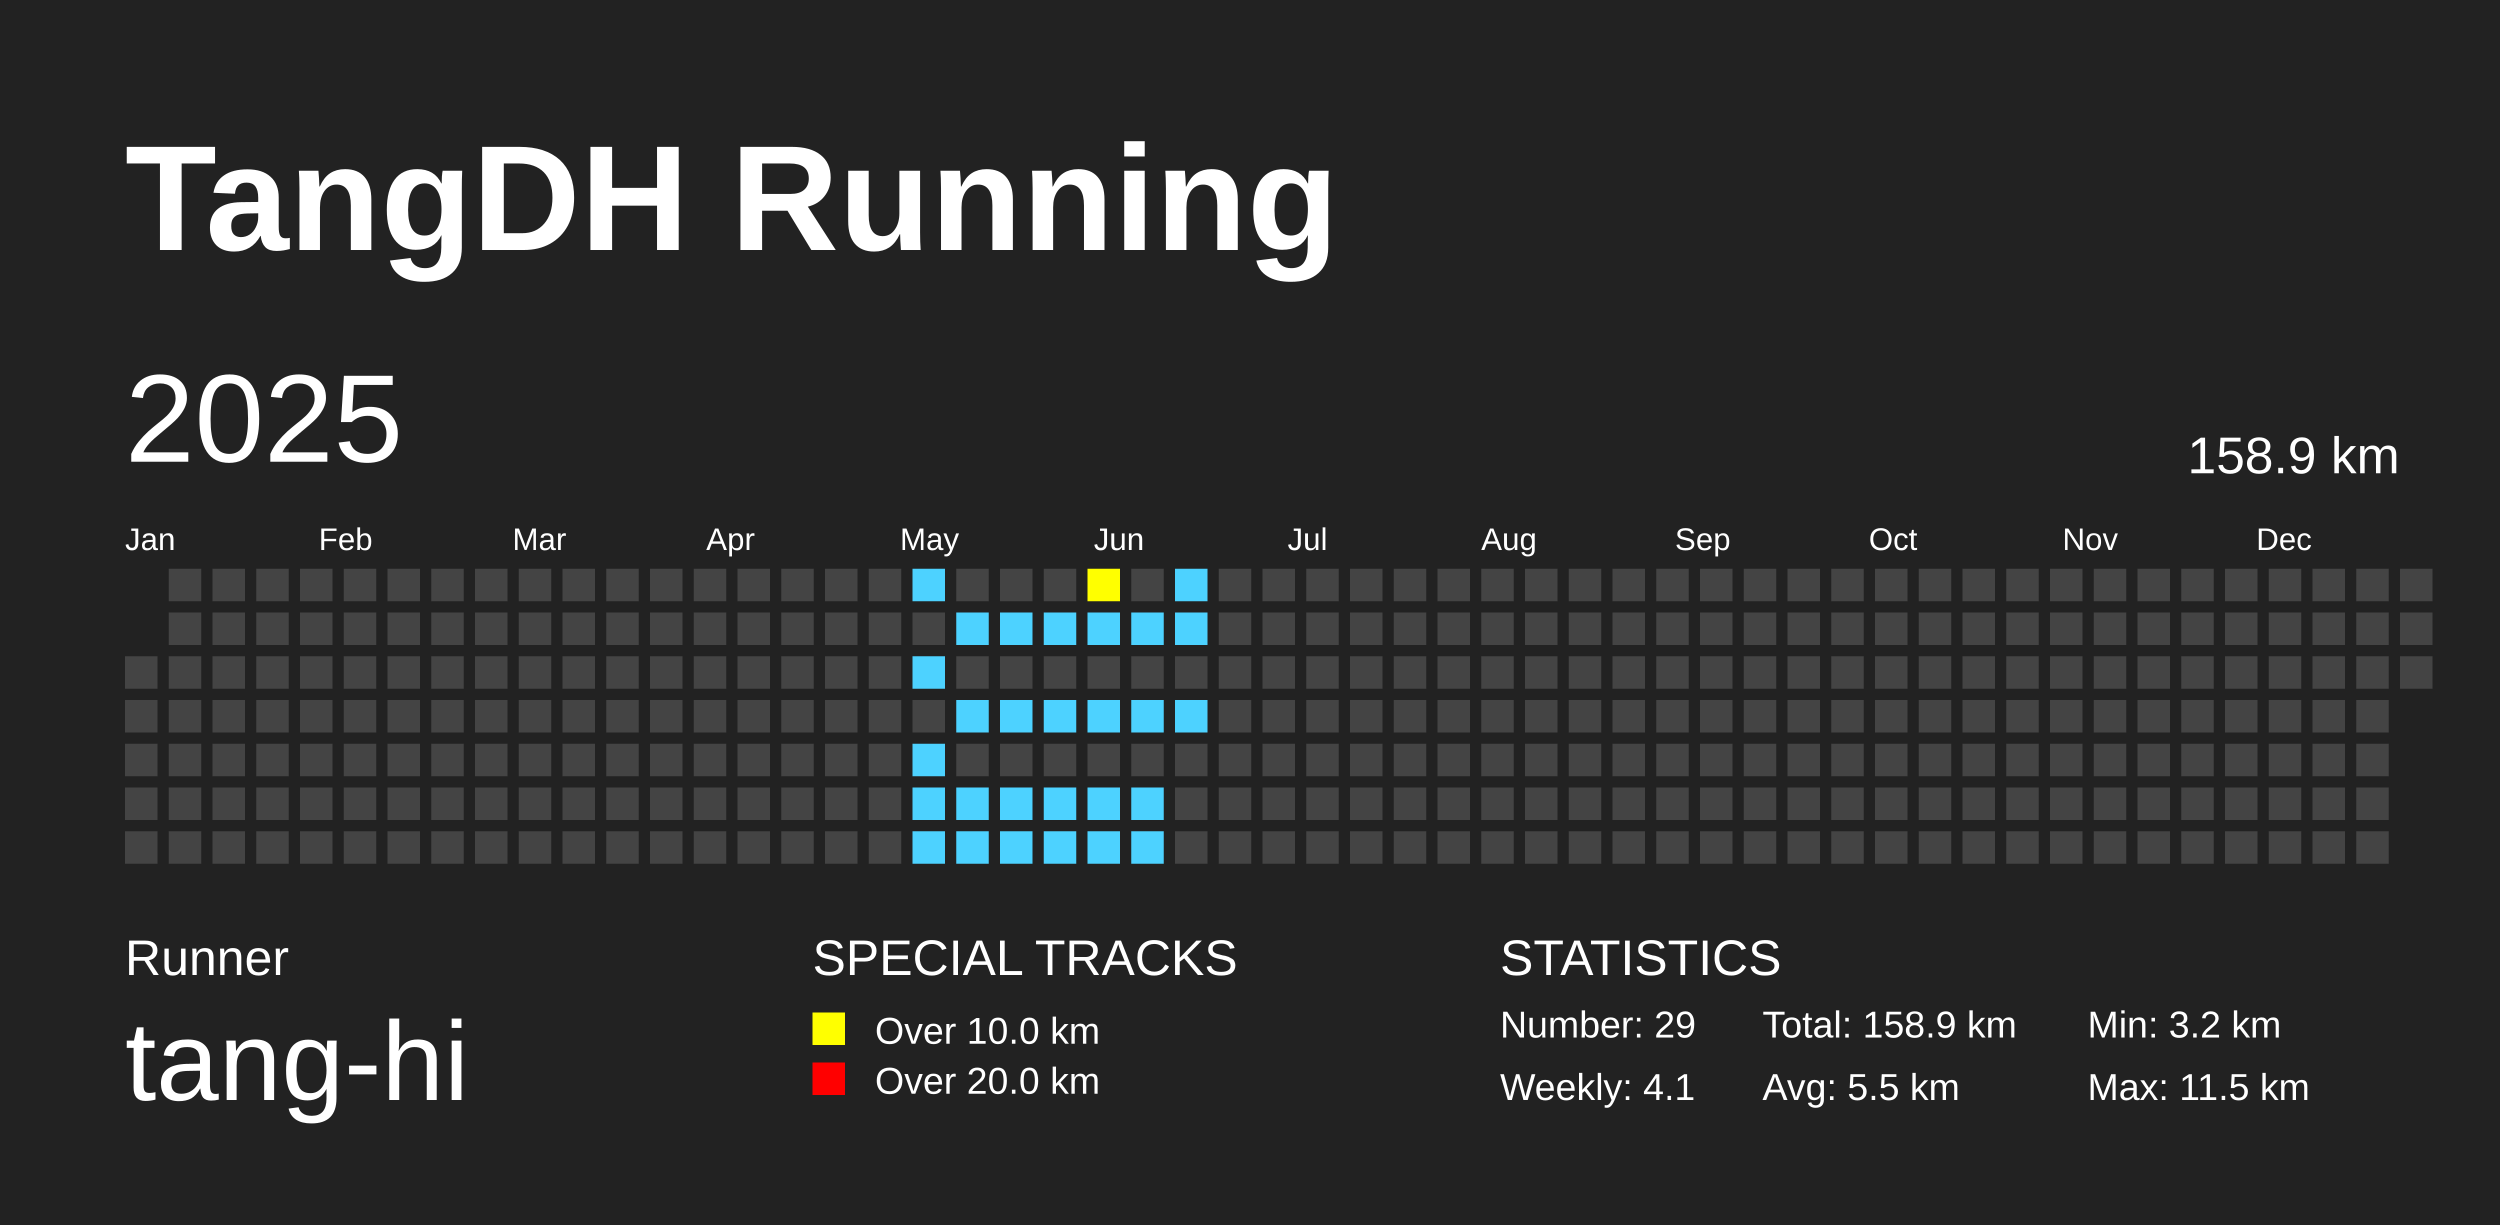
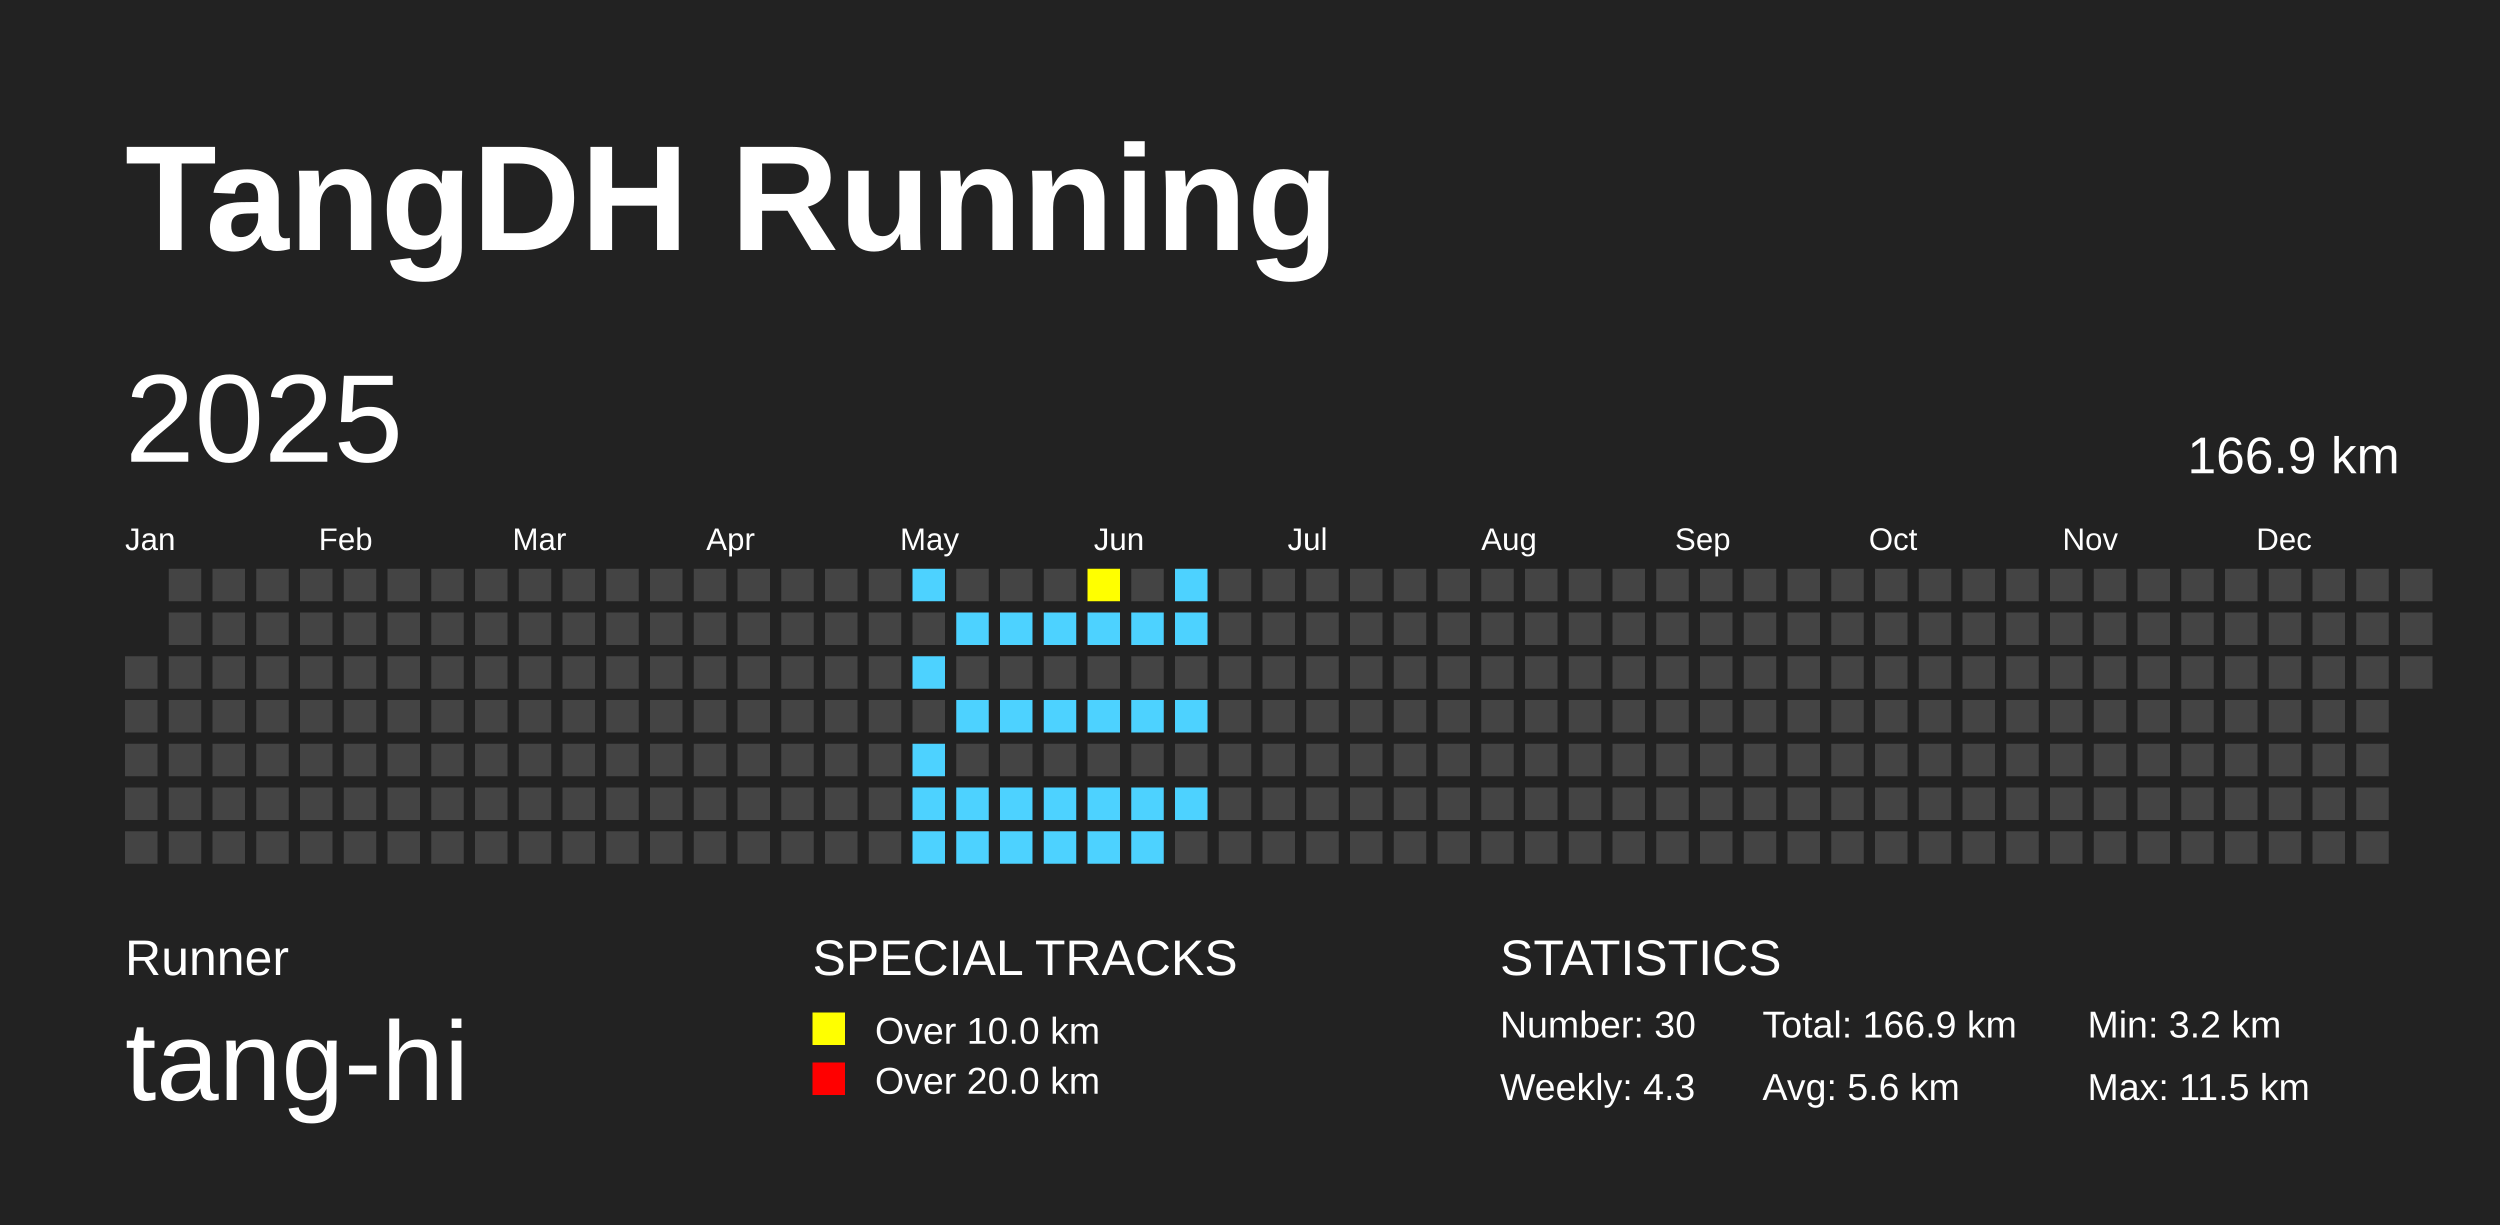
<svg xmlns="http://www.w3.org/2000/svg" baseProfile="full" height="98mm" version="1.1" viewBox="0,0,200,98" width="200mm">
  <defs />
  <rect fill="#222222" height="98" width="200" x="0" y="0" />
  <text fill="#FFFFFF" style="font-size:12px; font-family:Arial; font-weight:bold;" x="10" y="20">TangDH Running</text>
  <text fill="#FFFFFF" style="font-size:4px; font-family:Arial" x="10" y="78">Runner</text>
  <text fill="#FFFFFF" style="font-size:9px; font-family:Arial" x="10" y="88">tang-hi</text>
  <text fill="#FFFFFF" style="font-size:4px; font-family:Arial" x="65" y="78">SPECIAL TRACKS</text>
  <rect fill="yellow" height="2.6" width="2.6" x="65" y="81" />
  <text fill="#FFFFFF" style="font-size:3px; font-family:Arial" x="70" y="83.5">Over 10.0 km</text>
  <rect fill="red" height="2.6" width="2.6" x="65" y="85" />
  <text fill="#FFFFFF" style="font-size:3px; font-family:Arial" x="70" y="87.5">Over 20.0 km</text>
  <text fill="#FFFFFF" style="font-size:4px; font-family:Arial" x="120" y="78">STATISTICS</text>
-   <text fill="#FFFFFF" style="font-size:3px; font-family:Arial" x="120" y="83">Number: 29</text>
-   <text fill="#FFFFFF" style="font-size:3px; font-family:Arial" x="120" y="88">Weekly: 4.1</text>
-   <text fill="#FFFFFF" style="font-size:3px; font-family:Arial" x="141" y="83">Total: 158.9 km</text>
-   <text fill="#FFFFFF" style="font-size:3px; font-family:Arial" x="141" y="88">Avg: 5.5 km</text>
+   <text fill="#FFFFFF" style="font-size:3px; font-family:Arial" x="120" y="83">Number: 30</text>
+   <text fill="#FFFFFF" style="font-size:3px; font-family:Arial" x="120" y="88">Weekly: 4.3</text>
+   <text fill="#FFFFFF" style="font-size:3px; font-family:Arial" x="141" y="83">Total: 166.9 km</text>
+   <text fill="#FFFFFF" style="font-size:3px; font-family:Arial" x="141" y="88">Avg: 5.6 km</text>
  <text fill="#FFFFFF" style="font-size:3px; font-family:Arial" x="167" y="83">Min: 3.2 km</text>
  <text fill="#FFFFFF" style="font-size:3px; font-family:Arial" x="167" y="88">Max: 11.5 km</text>
  <text dominant-baseline="hanging" fill="#FFFFFF" style="font-size:10.0px; font-family:Arial;" x="10" y="30">2025</text>
-   <text dominant-baseline="hanging" fill="#FFFFFF" style="font-size:4.125px; font-family:Arial;" x="175" y="35">158.9 km</text>
+   <text dominant-baseline="hanging" fill="#FFFFFF" style="font-size:4.125px; font-family:Arial;" x="175" y="35">166.9 km</text>
  <text fill="#FFFFFF" style="font-size:2.5px; font-family:Arial" x="10.0" y="44">Jan</text>
  <text fill="#FFFFFF" style="font-size:2.5px; font-family:Arial" x="25.5" y="44">Feb</text>
  <text fill="#FFFFFF" style="font-size:2.5px; font-family:Arial" x="41.0" y="44">Mar</text>
  <text fill="#FFFFFF" style="font-size:2.5px; font-family:Arial" x="56.5" y="44">Apr</text>
  <text fill="#FFFFFF" style="font-size:2.5px; font-family:Arial" x="72.0" y="44">May</text>
  <text fill="#FFFFFF" style="font-size:2.5px; font-family:Arial" x="87.5" y="44">Jun</text>
  <text fill="#FFFFFF" style="font-size:2.5px; font-family:Arial" x="103.0" y="44">Jul</text>
  <text fill="#FFFFFF" style="font-size:2.5px; font-family:Arial" x="118.5" y="44">Aug</text>
  <text fill="#FFFFFF" style="font-size:2.5px; font-family:Arial" x="134.0" y="44">Sep</text>
  <text fill="#FFFFFF" style="font-size:2.5px; font-family:Arial" x="149.5" y="44">Oct</text>
  <text fill="#FFFFFF" style="font-size:2.5px; font-family:Arial" x="165.0" y="44">Nov</text>
  <text fill="#FFFFFF" style="font-size:2.5px; font-family:Arial" x="180.5" y="44">Dec</text>
  <rect fill="#444444" height="2.6" width="2.6" x="10.0" y="52.5" />
  <rect fill="#444444" height="2.6" width="2.6" x="10.0" y="56.0" />
  <rect fill="#444444" height="2.6" width="2.6" x="10.0" y="59.5" />
  <rect fill="#444444" height="2.6" width="2.6" x="10.0" y="63.0" />
  <rect fill="#444444" height="2.6" width="2.6" x="10.0" y="66.5" />
  <rect fill="#444444" height="2.6" width="2.6" x="13.5" y="45.5" />
  <rect fill="#444444" height="2.6" width="2.6" x="13.5" y="49.0" />
  <rect fill="#444444" height="2.6" width="2.6" x="13.5" y="52.5" />
  <rect fill="#444444" height="2.6" width="2.6" x="13.5" y="56.0" />
  <rect fill="#444444" height="2.6" width="2.6" x="13.5" y="59.5" />
  <rect fill="#444444" height="2.6" width="2.6" x="13.5" y="63.0" />
  <rect fill="#444444" height="2.6" width="2.6" x="13.5" y="66.5" />
  <rect fill="#444444" height="2.6" width="2.6" x="17.0" y="45.5" />
  <rect fill="#444444" height="2.6" width="2.6" x="17.0" y="49.0" />
  <rect fill="#444444" height="2.6" width="2.6" x="17.0" y="52.5" />
  <rect fill="#444444" height="2.6" width="2.6" x="17.0" y="56.0" />
  <rect fill="#444444" height="2.6" width="2.6" x="17.0" y="59.5" />
  <rect fill="#444444" height="2.6" width="2.6" x="17.0" y="63.0" />
  <rect fill="#444444" height="2.6" width="2.6" x="17.0" y="66.5" />
  <rect fill="#444444" height="2.6" width="2.6" x="20.5" y="45.5" />
  <rect fill="#444444" height="2.6" width="2.6" x="20.5" y="49.0" />
  <rect fill="#444444" height="2.6" width="2.6" x="20.5" y="52.5" />
  <rect fill="#444444" height="2.6" width="2.6" x="20.5" y="56.0" />
  <rect fill="#444444" height="2.6" width="2.6" x="20.5" y="59.5" />
  <rect fill="#444444" height="2.6" width="2.6" x="20.5" y="63.0" />
  <rect fill="#444444" height="2.6" width="2.6" x="20.5" y="66.5" />
  <rect fill="#444444" height="2.6" width="2.6" x="24.0" y="45.5" />
  <rect fill="#444444" height="2.6" width="2.6" x="24.0" y="49.0" />
  <rect fill="#444444" height="2.6" width="2.6" x="24.0" y="52.5" />
  <rect fill="#444444" height="2.6" width="2.6" x="24.0" y="56.0" />
  <rect fill="#444444" height="2.6" width="2.6" x="24.0" y="59.5" />
  <rect fill="#444444" height="2.6" width="2.6" x="24.0" y="63.0" />
  <rect fill="#444444" height="2.6" width="2.6" x="24.0" y="66.5" />
  <rect fill="#444444" height="2.6" width="2.6" x="27.5" y="45.5" />
  <rect fill="#444444" height="2.6" width="2.6" x="27.5" y="49.0" />
  <rect fill="#444444" height="2.6" width="2.6" x="27.5" y="52.5" />
  <rect fill="#444444" height="2.6" width="2.6" x="27.5" y="56.0" />
  <rect fill="#444444" height="2.6" width="2.6" x="27.5" y="59.5" />
  <rect fill="#444444" height="2.6" width="2.6" x="27.5" y="63.0" />
  <rect fill="#444444" height="2.6" width="2.6" x="27.5" y="66.5" />
  <rect fill="#444444" height="2.6" width="2.6" x="31.0" y="45.5" />
  <rect fill="#444444" height="2.6" width="2.6" x="31.0" y="49.0" />
  <rect fill="#444444" height="2.6" width="2.6" x="31.0" y="52.5" />
  <rect fill="#444444" height="2.6" width="2.6" x="31.0" y="56.0" />
  <rect fill="#444444" height="2.6" width="2.6" x="31.0" y="59.5" />
  <rect fill="#444444" height="2.6" width="2.6" x="31.0" y="63.0" />
  <rect fill="#444444" height="2.6" width="2.6" x="31.0" y="66.5" />
  <rect fill="#444444" height="2.6" width="2.6" x="34.5" y="45.5" />
  <rect fill="#444444" height="2.6" width="2.6" x="34.5" y="49.0" />
  <rect fill="#444444" height="2.6" width="2.6" x="34.5" y="52.5" />
  <rect fill="#444444" height="2.6" width="2.6" x="34.5" y="56.0" />
  <rect fill="#444444" height="2.6" width="2.6" x="34.5" y="59.5" />
  <rect fill="#444444" height="2.6" width="2.6" x="34.5" y="63.0" />
  <rect fill="#444444" height="2.6" width="2.6" x="34.5" y="66.5" />
  <rect fill="#444444" height="2.6" width="2.6" x="38.0" y="45.5" />
  <rect fill="#444444" height="2.6" width="2.6" x="38.0" y="49.0" />
  <rect fill="#444444" height="2.6" width="2.6" x="38.0" y="52.5" />
  <rect fill="#444444" height="2.6" width="2.6" x="38.0" y="56.0" />
  <rect fill="#444444" height="2.6" width="2.6" x="38.0" y="59.5" />
  <rect fill="#444444" height="2.6" width="2.6" x="38.0" y="63.0" />
  <rect fill="#444444" height="2.6" width="2.6" x="38.0" y="66.5" />
  <rect fill="#444444" height="2.6" width="2.6" x="41.5" y="45.5" />
  <rect fill="#444444" height="2.6" width="2.6" x="41.5" y="49.0" />
  <rect fill="#444444" height="2.6" width="2.6" x="41.5" y="52.5" />
  <rect fill="#444444" height="2.6" width="2.6" x="41.5" y="56.0" />
  <rect fill="#444444" height="2.6" width="2.6" x="41.5" y="59.5" />
  <rect fill="#444444" height="2.6" width="2.6" x="41.5" y="63.0" />
  <rect fill="#444444" height="2.6" width="2.6" x="41.5" y="66.5" />
  <rect fill="#444444" height="2.6" width="2.6" x="45.0" y="45.5" />
  <rect fill="#444444" height="2.6" width="2.6" x="45.0" y="49.0" />
  <rect fill="#444444" height="2.6" width="2.6" x="45.0" y="52.5" />
  <rect fill="#444444" height="2.6" width="2.6" x="45.0" y="56.0" />
  <rect fill="#444444" height="2.6" width="2.6" x="45.0" y="59.5" />
  <rect fill="#444444" height="2.6" width="2.6" x="45.0" y="63.0" />
  <rect fill="#444444" height="2.6" width="2.6" x="45.0" y="66.5" />
  <rect fill="#444444" height="2.6" width="2.6" x="48.5" y="45.5" />
  <rect fill="#444444" height="2.6" width="2.6" x="48.5" y="49.0" />
  <rect fill="#444444" height="2.6" width="2.6" x="48.5" y="52.5" />
  <rect fill="#444444" height="2.6" width="2.6" x="48.5" y="56.0" />
  <rect fill="#444444" height="2.6" width="2.6" x="48.5" y="59.5" />
  <rect fill="#444444" height="2.6" width="2.6" x="48.5" y="63.0" />
  <rect fill="#444444" height="2.6" width="2.6" x="48.5" y="66.5" />
  <rect fill="#444444" height="2.6" width="2.6" x="52.0" y="45.5" />
  <rect fill="#444444" height="2.6" width="2.6" x="52.0" y="49.0" />
  <rect fill="#444444" height="2.6" width="2.6" x="52.0" y="52.5" />
  <rect fill="#444444" height="2.6" width="2.6" x="52.0" y="56.0" />
  <rect fill="#444444" height="2.6" width="2.6" x="52.0" y="59.5" />
  <rect fill="#444444" height="2.6" width="2.6" x="52.0" y="63.0" />
  <rect fill="#444444" height="2.6" width="2.6" x="52.0" y="66.5" />
  <rect fill="#444444" height="2.6" width="2.6" x="55.5" y="45.5" />
  <rect fill="#444444" height="2.6" width="2.6" x="55.5" y="49.0" />
  <rect fill="#444444" height="2.6" width="2.6" x="55.5" y="52.5" />
  <rect fill="#444444" height="2.6" width="2.6" x="55.5" y="56.0" />
  <rect fill="#444444" height="2.6" width="2.6" x="55.5" y="59.5" />
  <rect fill="#444444" height="2.6" width="2.6" x="55.5" y="63.0" />
  <rect fill="#444444" height="2.6" width="2.6" x="55.5" y="66.5" />
  <rect fill="#444444" height="2.6" width="2.6" x="59.0" y="45.5" />
  <rect fill="#444444" height="2.6" width="2.6" x="59.0" y="49.0" />
  <rect fill="#444444" height="2.6" width="2.6" x="59.0" y="52.5" />
  <rect fill="#444444" height="2.6" width="2.6" x="59.0" y="56.0" />
  <rect fill="#444444" height="2.6" width="2.6" x="59.0" y="59.5" />
  <rect fill="#444444" height="2.6" width="2.6" x="59.0" y="63.0" />
  <rect fill="#444444" height="2.6" width="2.6" x="59.0" y="66.5" />
  <rect fill="#444444" height="2.6" width="2.6" x="62.5" y="45.5" />
  <rect fill="#444444" height="2.6" width="2.6" x="62.5" y="49.0" />
  <rect fill="#444444" height="2.6" width="2.6" x="62.5" y="52.5" />
  <rect fill="#444444" height="2.6" width="2.6" x="62.5" y="56.0" />
  <rect fill="#444444" height="2.6" width="2.6" x="62.5" y="59.5" />
  <rect fill="#444444" height="2.6" width="2.6" x="62.5" y="63.0" />
  <rect fill="#444444" height="2.6" width="2.6" x="62.5" y="66.5" />
  <rect fill="#444444" height="2.6" width="2.6" x="66.0" y="45.5" />
  <rect fill="#444444" height="2.6" width="2.6" x="66.0" y="49.0" />
  <rect fill="#444444" height="2.6" width="2.6" x="66.0" y="52.5" />
  <rect fill="#444444" height="2.6" width="2.6" x="66.0" y="56.0" />
  <rect fill="#444444" height="2.6" width="2.6" x="66.0" y="59.5" />
  <rect fill="#444444" height="2.6" width="2.6" x="66.0" y="63.0" />
  <rect fill="#444444" height="2.6" width="2.6" x="66.0" y="66.5" />
  <rect fill="#444444" height="2.6" width="2.6" x="69.5" y="45.5" />
  <rect fill="#444444" height="2.6" width="2.6" x="69.5" y="49.0" />
  <rect fill="#444444" height="2.6" width="2.6" x="69.5" y="52.5" />
  <rect fill="#444444" height="2.6" width="2.6" x="69.5" y="56.0" />
  <rect fill="#444444" height="2.6" width="2.6" x="69.5" y="59.5" />
  <rect fill="#444444" height="2.6" width="2.6" x="69.5" y="63.0" />
  <rect fill="#444444" height="2.6" width="2.6" x="69.5" y="66.5" />
  <rect fill="#4DD2FF" height="2.6" width="2.6" x="73.0" y="45.5" />
  <rect fill="#444444" height="2.6" width="2.6" x="73.0" y="49.0" />
  <rect fill="#4DD2FF" height="2.6" width="2.6" x="73.0" y="52.5" />
  <rect fill="#444444" height="2.6" width="2.6" x="73.0" y="56.0" />
  <rect fill="#4DD2FF" height="2.6" width="2.6" x="73.0" y="59.5" />
  <rect fill="#4DD2FF" height="2.6" width="2.6" x="73.0" y="63.0" />
  <rect fill="#4DD2FF" height="2.6" width="2.6" x="73.0" y="66.5" />
  <rect fill="#444444" height="2.6" width="2.6" x="76.5" y="45.5" />
  <rect fill="#4DD2FF" height="2.6" width="2.6" x="76.5" y="49.0" />
  <rect fill="#444444" height="2.6" width="2.6" x="76.5" y="52.5" />
  <rect fill="#4DD2FF" height="2.6" width="2.6" x="76.5" y="56.0" />
  <rect fill="#444444" height="2.6" width="2.6" x="76.5" y="59.5" />
  <rect fill="#4DD2FF" height="2.6" width="2.6" x="76.5" y="63.0" />
  <rect fill="#4DD2FF" height="2.6" width="2.6" x="76.5" y="66.5" />
  <rect fill="#444444" height="2.6" width="2.6" x="80.0" y="45.5" />
  <rect fill="#4DD2FF" height="2.6" width="2.6" x="80.0" y="49.0" />
  <rect fill="#444444" height="2.6" width="2.6" x="80.0" y="52.5" />
  <rect fill="#4DD2FF" height="2.6" width="2.6" x="80.0" y="56.0" />
  <rect fill="#444444" height="2.6" width="2.6" x="80.0" y="59.5" />
  <rect fill="#4DD2FF" height="2.6" width="2.6" x="80.0" y="63.0" />
  <rect fill="#4DD2FF" height="2.6" width="2.6" x="80.0" y="66.5" />
  <rect fill="#444444" height="2.6" width="2.6" x="83.5" y="45.5" />
  <rect fill="#4DD2FF" height="2.6" width="2.6" x="83.5" y="49.0" />
  <rect fill="#444444" height="2.6" width="2.6" x="83.5" y="52.5" />
  <rect fill="#4DD2FF" height="2.6" width="2.6" x="83.5" y="56.0" />
  <rect fill="#444444" height="2.6" width="2.6" x="83.5" y="59.5" />
  <rect fill="#4DD2FF" height="2.6" width="2.6" x="83.5" y="63.0" />
  <rect fill="#4DD2FF" height="2.6" width="2.6" x="83.5" y="66.5" />
  <rect fill="yellow" height="2.6" width="2.6" x="87.0" y="45.5" />
  <rect fill="#4DD2FF" height="2.6" width="2.6" x="87.0" y="49.0" />
  <rect fill="#444444" height="2.6" width="2.6" x="87.0" y="52.5" />
  <rect fill="#4DD2FF" height="2.6" width="2.6" x="87.0" y="56.0" />
  <rect fill="#444444" height="2.6" width="2.6" x="87.0" y="59.5" />
  <rect fill="#4DD2FF" height="2.6" width="2.6" x="87.0" y="63.0" />
  <rect fill="#4DD2FF" height="2.6" width="2.6" x="87.0" y="66.5" />
  <rect fill="#444444" height="2.6" width="2.6" x="90.5" y="45.5" />
  <rect fill="#4DD2FF" height="2.6" width="2.6" x="90.5" y="49.0" />
  <rect fill="#444444" height="2.6" width="2.6" x="90.5" y="52.5" />
  <rect fill="#4DD2FF" height="2.6" width="2.6" x="90.5" y="56.0" />
  <rect fill="#444444" height="2.6" width="2.6" x="90.5" y="59.5" />
  <rect fill="#4DD2FF" height="2.6" width="2.6" x="90.5" y="63.0" />
  <rect fill="#4DD2FF" height="2.6" width="2.6" x="90.5" y="66.5" />
  <rect fill="#4DD2FF" height="2.6" width="2.6" x="94.0" y="45.5" />
  <rect fill="#4DD2FF" height="2.6" width="2.6" x="94.0" y="49.0" />
  <rect fill="#444444" height="2.6" width="2.6" x="94.0" y="52.5" />
  <rect fill="#4DD2FF" height="2.6" width="2.6" x="94.0" y="56.0" />
  <rect fill="#444444" height="2.6" width="2.6" x="94.0" y="59.5" />
-   <rect fill="#444444" height="2.6" width="2.6" x="94.0" y="63.0" />
+   <rect fill="#4DD2FF" height="2.6" width="2.6" x="94.0" y="63.0" />
  <rect fill="#444444" height="2.6" width="2.6" x="94.0" y="66.5" />
  <rect fill="#444444" height="2.6" width="2.6" x="97.5" y="45.5" />
  <rect fill="#444444" height="2.6" width="2.6" x="97.5" y="49.0" />
  <rect fill="#444444" height="2.6" width="2.6" x="97.5" y="52.5" />
  <rect fill="#444444" height="2.6" width="2.6" x="97.5" y="56.0" />
  <rect fill="#444444" height="2.6" width="2.6" x="97.5" y="59.5" />
  <rect fill="#444444" height="2.6" width="2.6" x="97.5" y="63.0" />
  <rect fill="#444444" height="2.6" width="2.6" x="97.5" y="66.5" />
  <rect fill="#444444" height="2.6" width="2.6" x="101.0" y="45.5" />
  <rect fill="#444444" height="2.6" width="2.6" x="101.0" y="49.0" />
  <rect fill="#444444" height="2.6" width="2.6" x="101.0" y="52.5" />
  <rect fill="#444444" height="2.6" width="2.6" x="101.0" y="56.0" />
  <rect fill="#444444" height="2.6" width="2.6" x="101.0" y="59.5" />
  <rect fill="#444444" height="2.6" width="2.6" x="101.0" y="63.0" />
  <rect fill="#444444" height="2.6" width="2.6" x="101.0" y="66.5" />
  <rect fill="#444444" height="2.6" width="2.6" x="104.5" y="45.5" />
  <rect fill="#444444" height="2.6" width="2.6" x="104.5" y="49.0" />
  <rect fill="#444444" height="2.6" width="2.6" x="104.5" y="52.5" />
  <rect fill="#444444" height="2.6" width="2.6" x="104.5" y="56.0" />
  <rect fill="#444444" height="2.6" width="2.6" x="104.5" y="59.5" />
  <rect fill="#444444" height="2.6" width="2.6" x="104.5" y="63.0" />
  <rect fill="#444444" height="2.6" width="2.6" x="104.5" y="66.5" />
  <rect fill="#444444" height="2.6" width="2.6" x="108.0" y="45.5" />
  <rect fill="#444444" height="2.6" width="2.6" x="108.0" y="49.0" />
  <rect fill="#444444" height="2.6" width="2.6" x="108.0" y="52.5" />
  <rect fill="#444444" height="2.6" width="2.6" x="108.0" y="56.0" />
  <rect fill="#444444" height="2.6" width="2.6" x="108.0" y="59.5" />
  <rect fill="#444444" height="2.6" width="2.6" x="108.0" y="63.0" />
  <rect fill="#444444" height="2.6" width="2.6" x="108.0" y="66.5" />
  <rect fill="#444444" height="2.6" width="2.6" x="111.5" y="45.5" />
  <rect fill="#444444" height="2.6" width="2.6" x="111.5" y="49.0" />
  <rect fill="#444444" height="2.6" width="2.6" x="111.5" y="52.5" />
  <rect fill="#444444" height="2.6" width="2.6" x="111.5" y="56.0" />
  <rect fill="#444444" height="2.6" width="2.6" x="111.5" y="59.5" />
  <rect fill="#444444" height="2.6" width="2.6" x="111.5" y="63.0" />
  <rect fill="#444444" height="2.6" width="2.6" x="111.5" y="66.5" />
  <rect fill="#444444" height="2.6" width="2.6" x="115.0" y="45.5" />
  <rect fill="#444444" height="2.6" width="2.6" x="115.0" y="49.0" />
  <rect fill="#444444" height="2.6" width="2.6" x="115.0" y="52.5" />
  <rect fill="#444444" height="2.6" width="2.6" x="115.0" y="56.0" />
  <rect fill="#444444" height="2.6" width="2.6" x="115.0" y="59.5" />
  <rect fill="#444444" height="2.6" width="2.6" x="115.0" y="63.0" />
  <rect fill="#444444" height="2.6" width="2.6" x="115.0" y="66.5" />
  <rect fill="#444444" height="2.6" width="2.6" x="118.5" y="45.5" />
  <rect fill="#444444" height="2.6" width="2.6" x="118.5" y="49.0" />
  <rect fill="#444444" height="2.6" width="2.6" x="118.5" y="52.5" />
  <rect fill="#444444" height="2.6" width="2.6" x="118.5" y="56.0" />
  <rect fill="#444444" height="2.6" width="2.6" x="118.5" y="59.5" />
  <rect fill="#444444" height="2.6" width="2.6" x="118.5" y="63.0" />
  <rect fill="#444444" height="2.6" width="2.6" x="118.5" y="66.5" />
  <rect fill="#444444" height="2.6" width="2.6" x="122.0" y="45.5" />
  <rect fill="#444444" height="2.6" width="2.6" x="122.0" y="49.0" />
  <rect fill="#444444" height="2.6" width="2.6" x="122.0" y="52.5" />
  <rect fill="#444444" height="2.6" width="2.6" x="122.0" y="56.0" />
  <rect fill="#444444" height="2.6" width="2.6" x="122.0" y="59.5" />
  <rect fill="#444444" height="2.6" width="2.6" x="122.0" y="63.0" />
  <rect fill="#444444" height="2.6" width="2.6" x="122.0" y="66.5" />
  <rect fill="#444444" height="2.6" width="2.6" x="125.5" y="45.5" />
  <rect fill="#444444" height="2.6" width="2.6" x="125.5" y="49.0" />
  <rect fill="#444444" height="2.6" width="2.6" x="125.5" y="52.5" />
  <rect fill="#444444" height="2.6" width="2.6" x="125.5" y="56.0" />
  <rect fill="#444444" height="2.6" width="2.6" x="125.5" y="59.5" />
  <rect fill="#444444" height="2.6" width="2.6" x="125.5" y="63.0" />
  <rect fill="#444444" height="2.6" width="2.6" x="125.5" y="66.5" />
  <rect fill="#444444" height="2.6" width="2.6" x="129.0" y="45.5" />
  <rect fill="#444444" height="2.6" width="2.6" x="129.0" y="49.0" />
  <rect fill="#444444" height="2.6" width="2.6" x="129.0" y="52.5" />
  <rect fill="#444444" height="2.6" width="2.6" x="129.0" y="56.0" />
  <rect fill="#444444" height="2.6" width="2.6" x="129.0" y="59.5" />
  <rect fill="#444444" height="2.6" width="2.6" x="129.0" y="63.0" />
  <rect fill="#444444" height="2.6" width="2.6" x="129.0" y="66.5" />
  <rect fill="#444444" height="2.6" width="2.6" x="132.5" y="45.5" />
  <rect fill="#444444" height="2.6" width="2.6" x="132.5" y="49.0" />
  <rect fill="#444444" height="2.6" width="2.6" x="132.5" y="52.5" />
  <rect fill="#444444" height="2.6" width="2.6" x="132.5" y="56.0" />
  <rect fill="#444444" height="2.6" width="2.6" x="132.5" y="59.5" />
  <rect fill="#444444" height="2.6" width="2.6" x="132.5" y="63.0" />
  <rect fill="#444444" height="2.6" width="2.6" x="132.5" y="66.5" />
  <rect fill="#444444" height="2.6" width="2.6" x="136.0" y="45.5" />
  <rect fill="#444444" height="2.6" width="2.6" x="136.0" y="49.0" />
  <rect fill="#444444" height="2.6" width="2.6" x="136.0" y="52.5" />
  <rect fill="#444444" height="2.6" width="2.6" x="136.0" y="56.0" />
  <rect fill="#444444" height="2.6" width="2.6" x="136.0" y="59.5" />
  <rect fill="#444444" height="2.6" width="2.6" x="136.0" y="63.0" />
  <rect fill="#444444" height="2.6" width="2.6" x="136.0" y="66.5" />
  <rect fill="#444444" height="2.6" width="2.6" x="139.5" y="45.5" />
  <rect fill="#444444" height="2.6" width="2.6" x="139.5" y="49.0" />
  <rect fill="#444444" height="2.6" width="2.6" x="139.5" y="52.5" />
  <rect fill="#444444" height="2.6" width="2.6" x="139.5" y="56.0" />
  <rect fill="#444444" height="2.6" width="2.6" x="139.5" y="59.5" />
  <rect fill="#444444" height="2.6" width="2.6" x="139.5" y="63.0" />
  <rect fill="#444444" height="2.6" width="2.6" x="139.5" y="66.5" />
  <rect fill="#444444" height="2.6" width="2.6" x="143.0" y="45.5" />
  <rect fill="#444444" height="2.6" width="2.6" x="143.0" y="49.0" />
  <rect fill="#444444" height="2.6" width="2.6" x="143.0" y="52.5" />
  <rect fill="#444444" height="2.6" width="2.6" x="143.0" y="56.0" />
  <rect fill="#444444" height="2.6" width="2.6" x="143.0" y="59.5" />
  <rect fill="#444444" height="2.6" width="2.6" x="143.0" y="63.0" />
  <rect fill="#444444" height="2.6" width="2.6" x="143.0" y="66.5" />
  <rect fill="#444444" height="2.6" width="2.6" x="146.5" y="45.5" />
  <rect fill="#444444" height="2.6" width="2.6" x="146.5" y="49.0" />
  <rect fill="#444444" height="2.6" width="2.6" x="146.5" y="52.5" />
  <rect fill="#444444" height="2.6" width="2.6" x="146.5" y="56.0" />
  <rect fill="#444444" height="2.6" width="2.6" x="146.5" y="59.5" />
  <rect fill="#444444" height="2.6" width="2.6" x="146.5" y="63.0" />
  <rect fill="#444444" height="2.6" width="2.6" x="146.5" y="66.5" />
  <rect fill="#444444" height="2.6" width="2.6" x="150.0" y="45.5" />
  <rect fill="#444444" height="2.6" width="2.6" x="150.0" y="49.0" />
  <rect fill="#444444" height="2.6" width="2.6" x="150.0" y="52.5" />
  <rect fill="#444444" height="2.6" width="2.6" x="150.0" y="56.0" />
  <rect fill="#444444" height="2.6" width="2.6" x="150.0" y="59.5" />
  <rect fill="#444444" height="2.6" width="2.6" x="150.0" y="63.0" />
  <rect fill="#444444" height="2.6" width="2.6" x="150.0" y="66.5" />
  <rect fill="#444444" height="2.6" width="2.6" x="153.5" y="45.5" />
  <rect fill="#444444" height="2.6" width="2.6" x="153.5" y="49.0" />
  <rect fill="#444444" height="2.6" width="2.6" x="153.5" y="52.5" />
  <rect fill="#444444" height="2.6" width="2.6" x="153.5" y="56.0" />
  <rect fill="#444444" height="2.6" width="2.6" x="153.5" y="59.5" />
  <rect fill="#444444" height="2.6" width="2.6" x="153.5" y="63.0" />
  <rect fill="#444444" height="2.6" width="2.6" x="153.5" y="66.5" />
  <rect fill="#444444" height="2.6" width="2.6" x="157.0" y="45.5" />
  <rect fill="#444444" height="2.6" width="2.6" x="157.0" y="49.0" />
  <rect fill="#444444" height="2.6" width="2.6" x="157.0" y="52.5" />
  <rect fill="#444444" height="2.6" width="2.6" x="157.0" y="56.0" />
  <rect fill="#444444" height="2.6" width="2.6" x="157.0" y="59.5" />
  <rect fill="#444444" height="2.6" width="2.6" x="157.0" y="63.0" />
  <rect fill="#444444" height="2.6" width="2.6" x="157.0" y="66.5" />
  <rect fill="#444444" height="2.6" width="2.6" x="160.5" y="45.5" />
  <rect fill="#444444" height="2.6" width="2.6" x="160.5" y="49.0" />
  <rect fill="#444444" height="2.6" width="2.6" x="160.5" y="52.5" />
  <rect fill="#444444" height="2.6" width="2.6" x="160.5" y="56.0" />
  <rect fill="#444444" height="2.6" width="2.6" x="160.5" y="59.5" />
  <rect fill="#444444" height="2.6" width="2.6" x="160.5" y="63.0" />
  <rect fill="#444444" height="2.6" width="2.6" x="160.5" y="66.5" />
  <rect fill="#444444" height="2.6" width="2.6" x="164.0" y="45.5" />
  <rect fill="#444444" height="2.6" width="2.6" x="164.0" y="49.0" />
  <rect fill="#444444" height="2.6" width="2.6" x="164.0" y="52.5" />
  <rect fill="#444444" height="2.6" width="2.6" x="164.0" y="56.0" />
  <rect fill="#444444" height="2.6" width="2.6" x="164.0" y="59.5" />
  <rect fill="#444444" height="2.6" width="2.6" x="164.0" y="63.0" />
  <rect fill="#444444" height="2.6" width="2.6" x="164.0" y="66.5" />
  <rect fill="#444444" height="2.6" width="2.6" x="167.5" y="45.5" />
  <rect fill="#444444" height="2.6" width="2.6" x="167.5" y="49.0" />
  <rect fill="#444444" height="2.6" width="2.6" x="167.5" y="52.5" />
  <rect fill="#444444" height="2.6" width="2.6" x="167.5" y="56.0" />
  <rect fill="#444444" height="2.6" width="2.6" x="167.5" y="59.5" />
  <rect fill="#444444" height="2.6" width="2.6" x="167.5" y="63.0" />
  <rect fill="#444444" height="2.6" width="2.6" x="167.5" y="66.5" />
  <rect fill="#444444" height="2.6" width="2.6" x="171.0" y="45.5" />
  <rect fill="#444444" height="2.6" width="2.6" x="171.0" y="49.0" />
  <rect fill="#444444" height="2.6" width="2.6" x="171.0" y="52.5" />
  <rect fill="#444444" height="2.6" width="2.6" x="171.0" y="56.0" />
  <rect fill="#444444" height="2.6" width="2.6" x="171.0" y="59.5" />
  <rect fill="#444444" height="2.6" width="2.6" x="171.0" y="63.0" />
  <rect fill="#444444" height="2.6" width="2.6" x="171.0" y="66.5" />
  <rect fill="#444444" height="2.6" width="2.6" x="174.5" y="45.5" />
  <rect fill="#444444" height="2.6" width="2.6" x="174.5" y="49.0" />
  <rect fill="#444444" height="2.6" width="2.6" x="174.5" y="52.5" />
  <rect fill="#444444" height="2.6" width="2.6" x="174.5" y="56.0" />
  <rect fill="#444444" height="2.6" width="2.6" x="174.5" y="59.5" />
  <rect fill="#444444" height="2.6" width="2.6" x="174.5" y="63.0" />
  <rect fill="#444444" height="2.6" width="2.6" x="174.5" y="66.5" />
  <rect fill="#444444" height="2.6" width="2.6" x="178.0" y="45.5" />
  <rect fill="#444444" height="2.6" width="2.6" x="178.0" y="49.0" />
  <rect fill="#444444" height="2.6" width="2.6" x="178.0" y="52.5" />
  <rect fill="#444444" height="2.6" width="2.6" x="178.0" y="56.0" />
  <rect fill="#444444" height="2.6" width="2.6" x="178.0" y="59.5" />
  <rect fill="#444444" height="2.6" width="2.6" x="178.0" y="63.0" />
  <rect fill="#444444" height="2.6" width="2.6" x="178.0" y="66.5" />
  <rect fill="#444444" height="2.6" width="2.6" x="181.5" y="45.5" />
  <rect fill="#444444" height="2.6" width="2.6" x="181.5" y="49.0" />
  <rect fill="#444444" height="2.6" width="2.6" x="181.5" y="52.5" />
  <rect fill="#444444" height="2.6" width="2.6" x="181.5" y="56.0" />
  <rect fill="#444444" height="2.6" width="2.6" x="181.5" y="59.5" />
  <rect fill="#444444" height="2.6" width="2.6" x="181.5" y="63.0" />
  <rect fill="#444444" height="2.6" width="2.6" x="181.5" y="66.5" />
  <rect fill="#444444" height="2.6" width="2.6" x="185.0" y="45.5" />
  <rect fill="#444444" height="2.6" width="2.6" x="185.0" y="49.0" />
  <rect fill="#444444" height="2.6" width="2.6" x="185.0" y="52.5" />
  <rect fill="#444444" height="2.6" width="2.6" x="185.0" y="56.0" />
  <rect fill="#444444" height="2.6" width="2.6" x="185.0" y="59.5" />
  <rect fill="#444444" height="2.6" width="2.6" x="185.0" y="63.0" />
  <rect fill="#444444" height="2.6" width="2.6" x="185.0" y="66.5" />
  <rect fill="#444444" height="2.6" width="2.6" x="188.5" y="45.5" />
  <rect fill="#444444" height="2.6" width="2.6" x="188.5" y="49.0" />
  <rect fill="#444444" height="2.6" width="2.6" x="188.5" y="52.5" />
  <rect fill="#444444" height="2.6" width="2.6" x="188.5" y="56.0" />
  <rect fill="#444444" height="2.6" width="2.6" x="188.5" y="59.5" />
  <rect fill="#444444" height="2.6" width="2.6" x="188.5" y="63.0" />
  <rect fill="#444444" height="2.6" width="2.6" x="188.5" y="66.5" />
  <rect fill="#444444" height="2.6" width="2.6" x="192.0" y="45.5" />
  <rect fill="#444444" height="2.6" width="2.6" x="192.0" y="49.0" />
  <rect fill="#444444" height="2.6" width="2.6" x="192.0" y="52.5" />
</svg>
